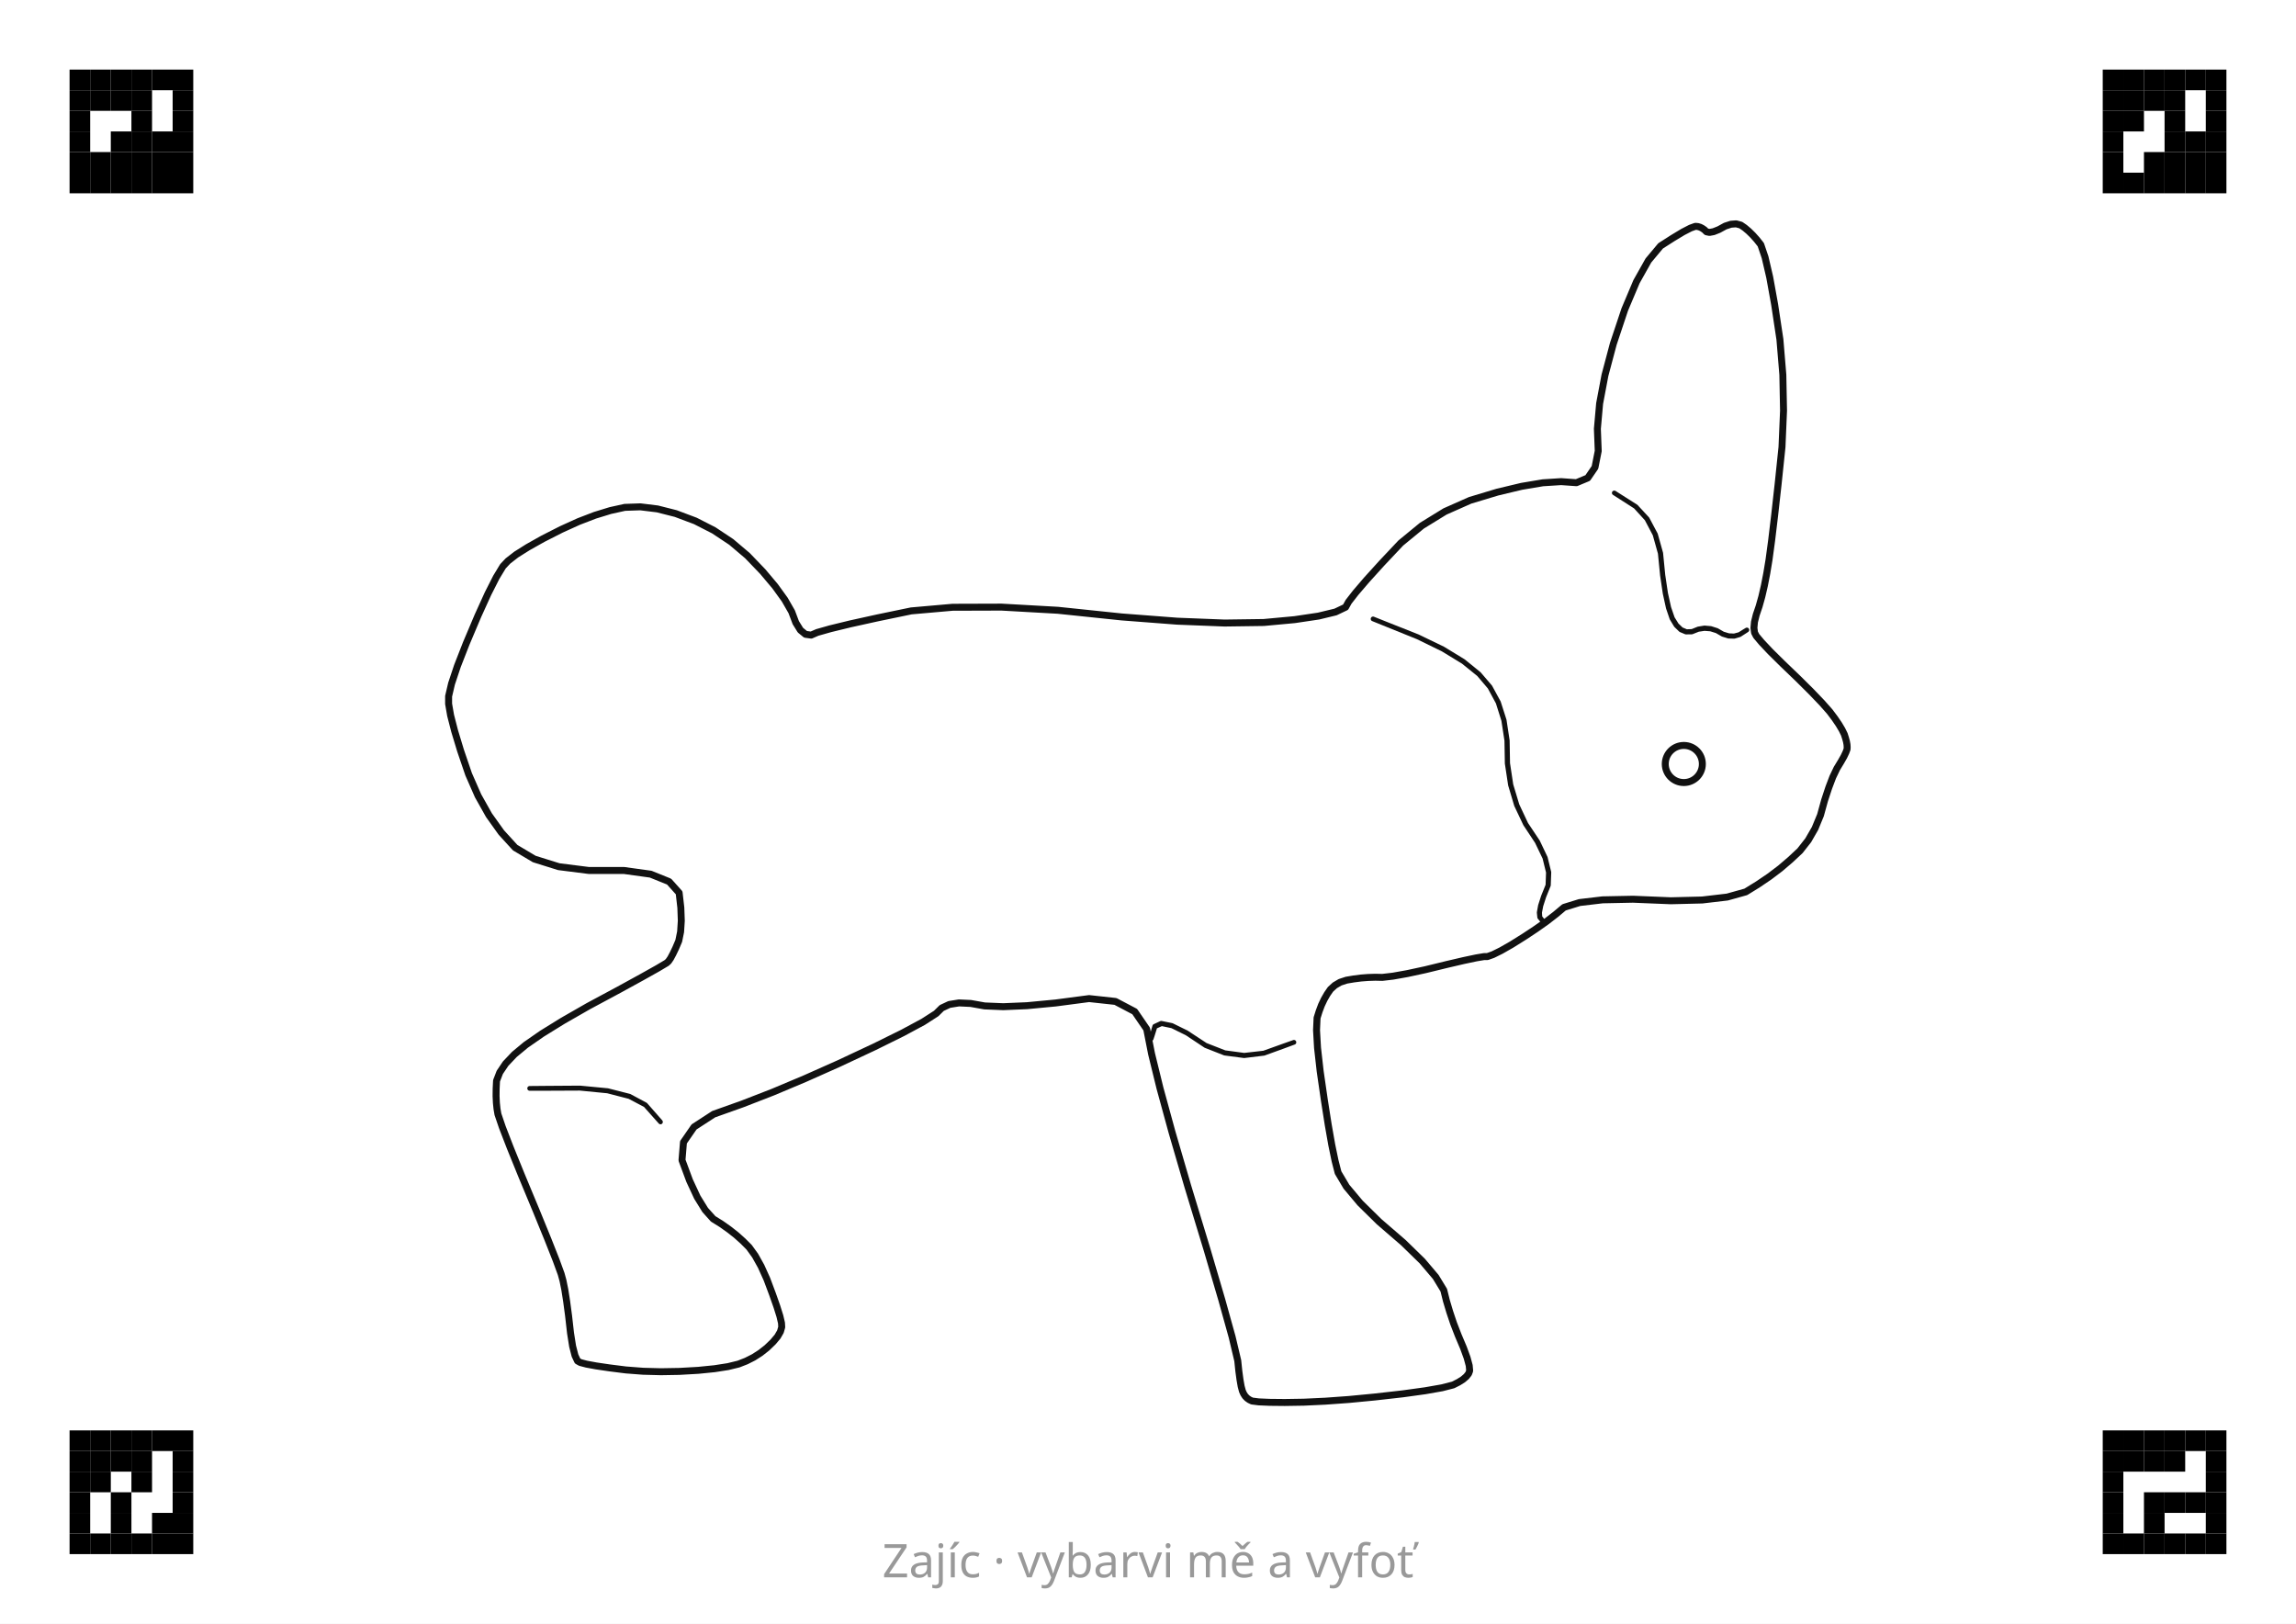
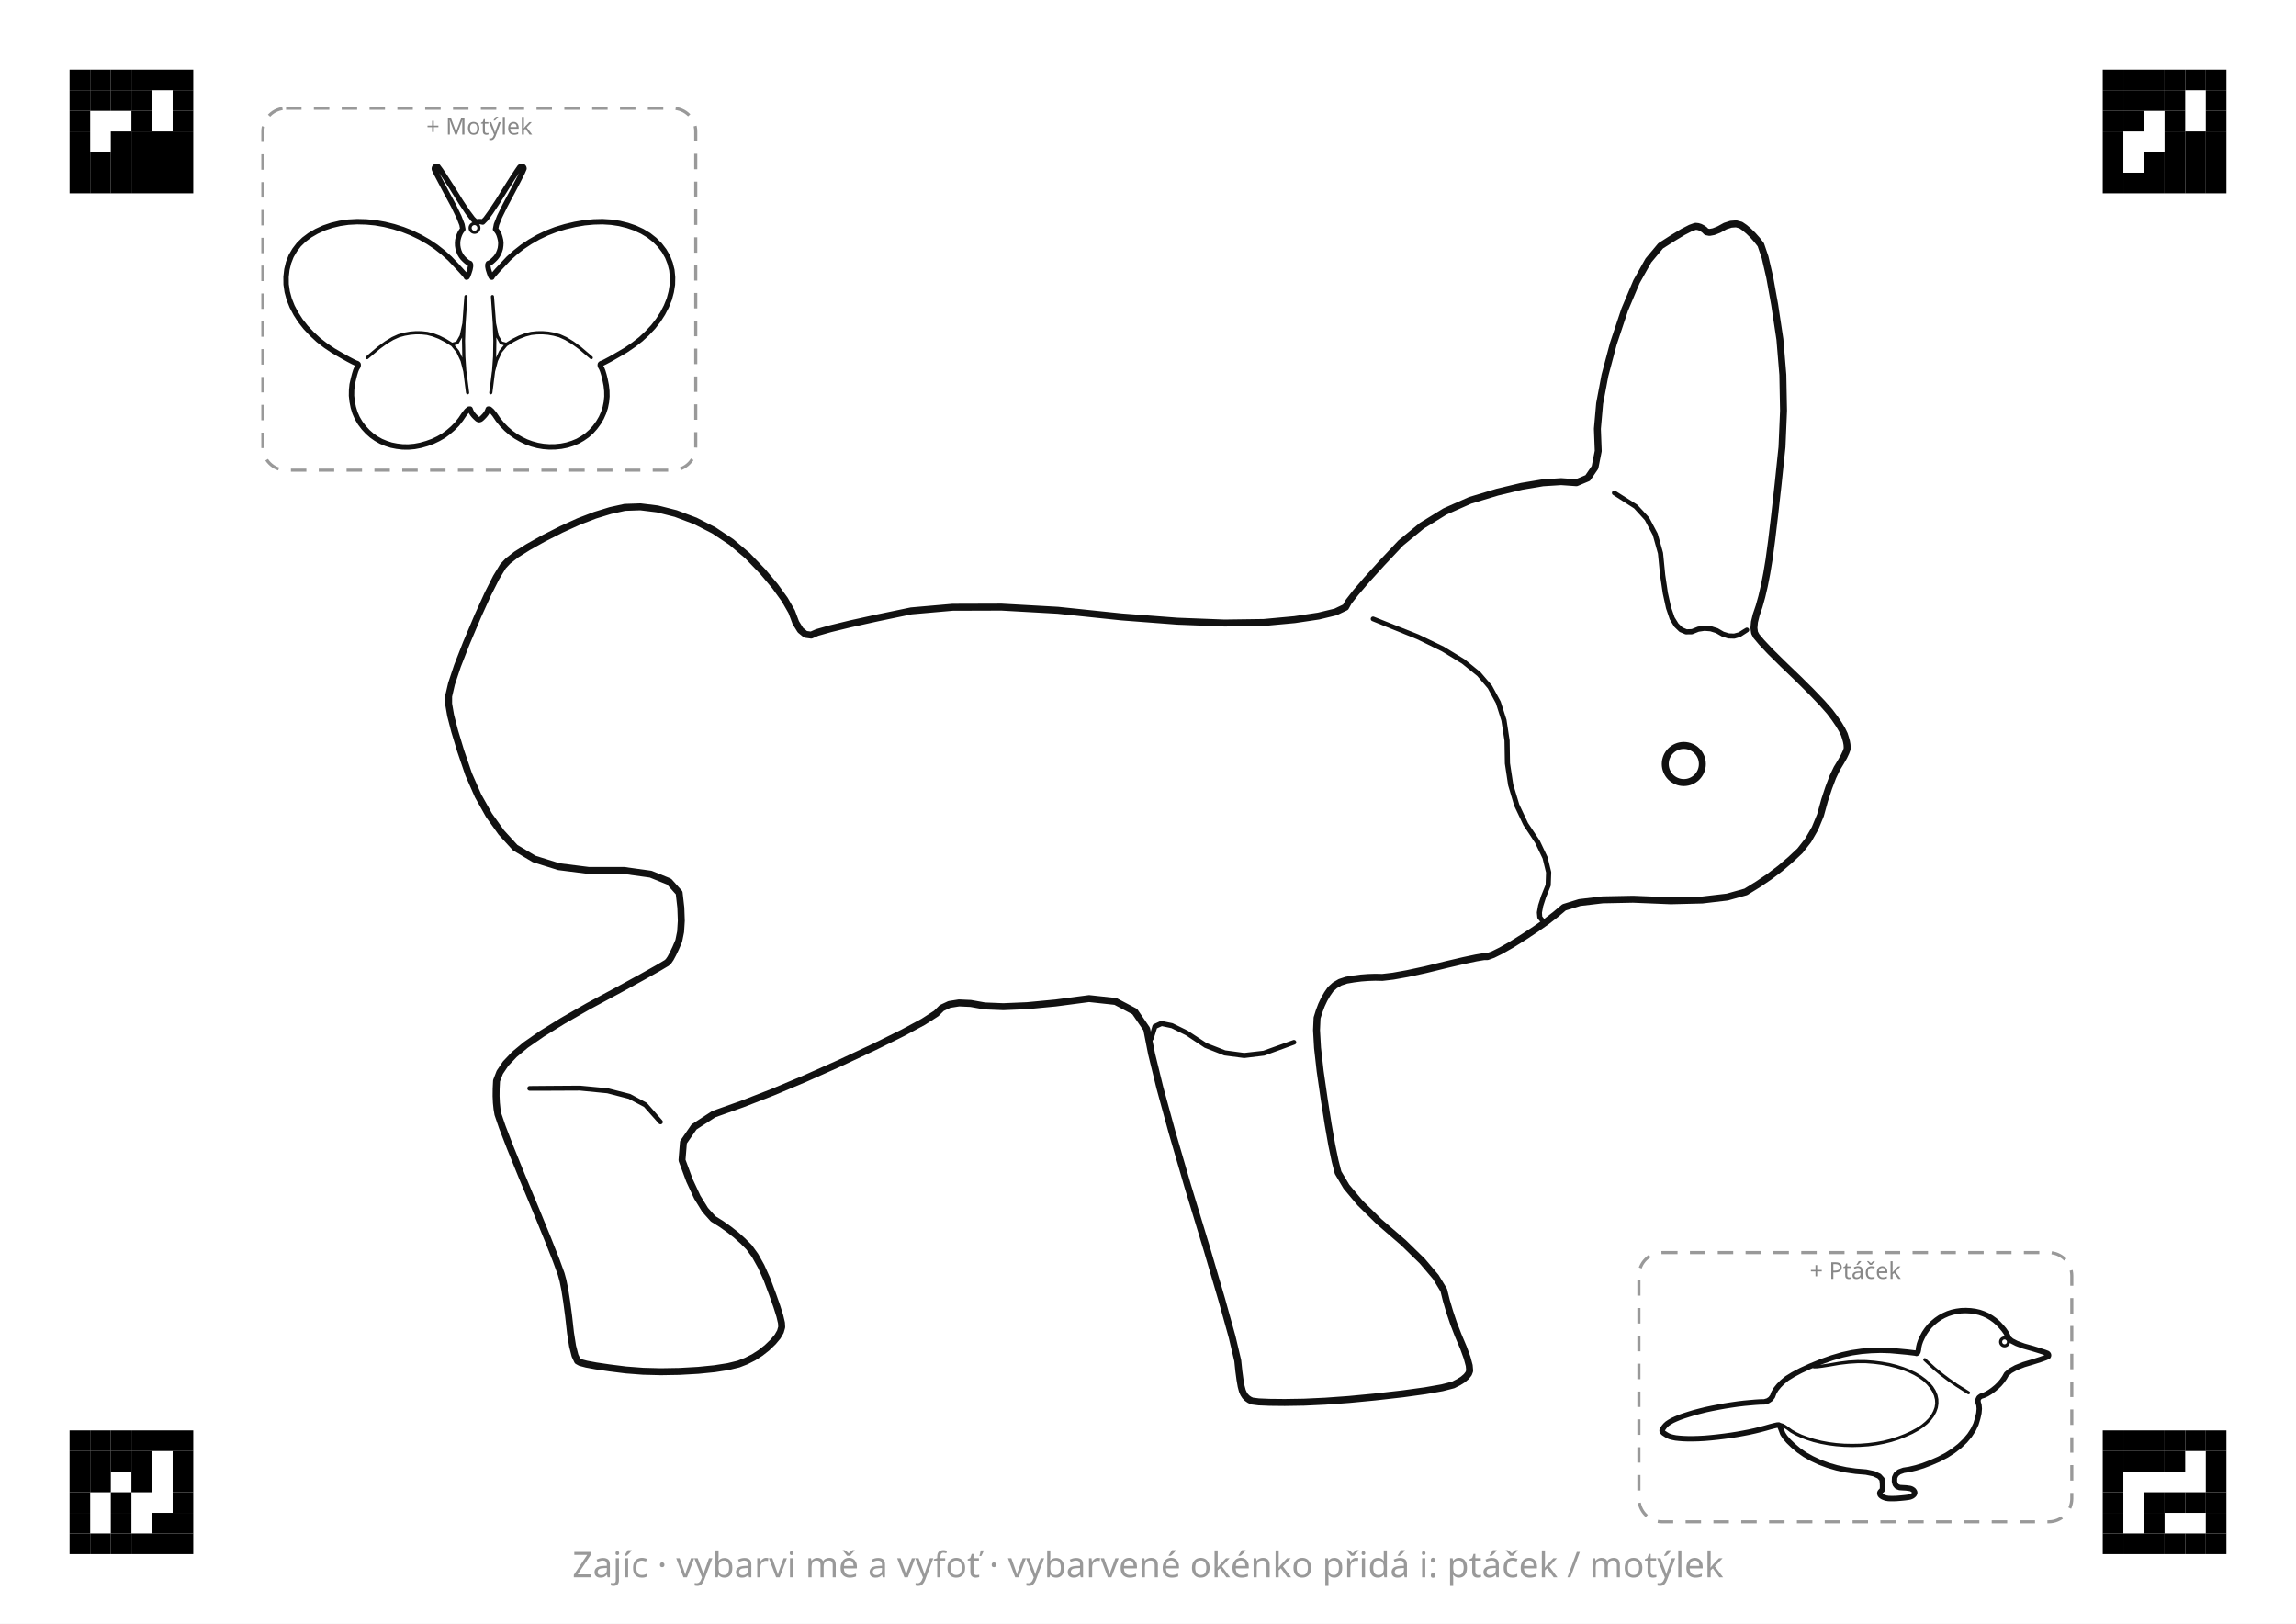
<svg xmlns="http://www.w3.org/2000/svg" width="297.0mm" height="210.0mm" viewBox="0 0 297.0 210.0">
  <rect width="100%" height="100%" fill="#fff" />
  <polygon points="70.68,140.77 75.02,140.75 78.60,141.10 81.42,141.83 83.49,142.92 84.79,144.38 85.44,145.11 85.44,145.10 84.79,144.36 83.49,142.88 81.42,141.77 78.60,141.05 75.02,140.71 70.68,140.74 68.51,140.76 68.51,140.77" fill="none" stroke="#111" stroke-width="0.6" stroke-linejoin="round" />
  <polygon points="149.09,133.81 149.41,132.78 150.26,132.40 151.63,132.69 153.54,133.63 155.96,135.24 158.43,136.21 160.94,136.54 163.49,136.23 166.08,135.29 167.38,134.81 167.38,134.80 166.08,135.26 163.49,136.19 160.94,136.48 158.42,136.14 155.94,135.17 153.49,133.56 151.58,132.62 150.21,132.34 149.37,132.73 149.06,133.79 148.92,134.32 148.92,134.33" fill="none" stroke="#111" stroke-width="0.6" stroke-linejoin="round" />
  <polygon points="179.54,80.83 183.40,82.39 186.64,83.97 189.28,85.58 191.30,87.21 192.71,88.87 193.78,90.85 194.51,93.16 194.91,95.78 194.96,98.73 195.38,101.51 196.16,104.13 197.32,106.58 198.83,108.86 199.83,110.94 200.29,112.82 200.23,114.49 199.64,115.95 199.26,117.13 199.10,118.02 199.16,118.63 199.42,118.95 199.56,119.11 199.57,119.11 199.45,118.95 199.20,118.63 199.16,118.02 199.33,117.13 199.71,115.95 200.30,114.49 200.36,112.82 199.90,110.94 198.91,108.86 197.39,106.58 196.24,104.13 195.45,101.51 195.03,98.73 194.98,95.78 194.58,93.15 193.84,90.84 192.75,88.84 191.32,87.17 189.29,85.52 186.65,83.91 183.40,82.34 179.54,80.81 177.61,80.04 177.61,80.05" fill="none" stroke="#111" stroke-width="0.6" stroke-linejoin="round" />
  <polygon points="209.73,64.34 211.57,65.52 213.02,67.11 214.08,69.12 214.76,71.55 215.04,74.39 215.39,76.74 215.80,78.61 216.27,79.99 216.81,80.88 217.42,81.47 218.09,81.75 218.84,81.74 219.67,81.41 220.48,81.29 221.28,81.35 222.08,81.60 222.86,82.05 223.61,82.28 224.33,82.30 225.01,82.10 225.65,81.69 225.97,81.48 225.97,81.47 225.65,81.66 225.01,82.06 224.33,82.24 223.61,82.21 222.86,81.98 222.08,81.53 221.29,81.28 220.49,81.21 219.69,81.34 218.89,81.66 218.15,81.69 217.48,81.41 216.88,80.83 216.34,79.96 215.87,78.59 215.46,76.74 215.11,74.39 214.83,71.55 214.15,69.12 213.08,67.11 211.61,65.52 209.75,64.34 208.82,63.75 208.81,63.75" fill="none" stroke="#111" stroke-width="0.6" stroke-linejoin="round" />
  <polygon points="225.69,29.46 225.18,29.11 224.58,28.95 223.91,29.00 223.17,29.24 222.35,29.69 221.67,29.96 221.13,30.06 220.74,29.98 220.49,29.73 220.22,29.54 219.93,29.39 219.63,29.30 219.31,29.27 218.67,29.50 217.70,30.00 216.42,30.77 214.81,31.80 213.23,33.69 211.69,36.43 210.17,40.03 208.69,44.47 207.61,48.53 206.92,52.19 206.63,55.46 206.74,58.33 206.32,60.45 205.38,61.82 203.92,62.43 201.94,62.29 199.58,62.44 196.83,62.90 193.69,63.65 190.17,64.71 186.92,66.15 183.93,67.99 181.20,70.23 178.73,72.85 176.79,74.99 175.36,76.66 174.45,77.83 174.06,78.53 172.76,79.15 170.56,79.68 167.47,80.14 163.47,80.51 158.40,80.58 152.28,80.34 145.09,79.79 136.84,78.93 129.55,78.52 123.23,78.54 117.87,79.01 113.48,79.92 109.99,80.69 107.40,81.32 105.71,81.80 104.93,82.14 104.20,82.04 103.54,81.50 102.94,80.53 102.41,79.12 101.51,77.55 100.26,75.82 98.66,73.92 96.69,71.87 94.59,70.09 92.33,68.59 89.94,67.37 87.41,66.42 85.04,65.82 82.84,65.55 80.82,65.62 78.96,66.03 76.97,66.64 74.86,67.45 72.61,68.47 70.23,69.68 68.29,70.77 66.78,71.72 65.71,72.55 65.06,73.24 64.20,74.66 63.12,76.79 61.82,79.65 60.31,83.22 59.17,86.14 58.41,88.42 58.03,90.05 58.03,91.03 58.29,92.53 58.81,94.55 59.58,97.09 60.62,100.14 61.84,102.92 63.25,105.43 64.85,107.67 66.64,109.63 69.11,111.10 72.28,112.09 76.15,112.58 80.70,112.58 84.17,113.06 86.55,114.02 87.85,115.47 88.07,117.40 88.13,119.08 88.04,120.51 87.80,121.69 87.41,122.61 87.05,123.36 86.74,123.94 86.47,124.33 86.24,124.54 85.08,125.23 83.01,126.39 80.02,128.03 76.11,130.13 72.81,132.02 70.11,133.69 68.02,135.14 66.54,136.37 65.41,137.56 64.65,138.69 64.23,139.78 64.18,140.81 64.17,141.76 64.21,142.63 64.29,143.41 64.41,144.11 64.98,145.78 66.00,148.42 67.47,152.04 69.38,156.63 70.87,160.28 71.94,162.99 72.59,164.77 72.82,165.61 73.06,166.79 73.30,168.32 73.55,170.19 73.80,172.40 74.07,174.11 74.38,175.32 74.71,176.02 75.07,176.22 75.87,176.43 77.12,176.66 78.82,176.91 80.96,177.18 83.18,177.35 85.49,177.41 87.87,177.37 90.33,177.23 92.43,177.02 94.17,176.75 95.53,176.42 96.53,176.03 97.48,175.55 98.37,174.98 99.21,174.32 100.00,173.56 100.58,172.87 100.95,172.23 101.12,171.64 101.09,171.10 100.88,170.21 100.49,168.97 99.93,167.38 99.20,165.43 98.45,163.77 97.68,162.39 96.90,161.31 96.09,160.50 95.23,159.73 94.30,159.00 93.31,158.30 92.25,157.64 91.22,156.49 90.20,154.84 89.20,152.69 88.22,150.05 88.41,147.73 89.78,145.75 92.32,144.10 96.03,142.78 99.97,141.25 104.13,139.50 108.51,137.55 113.12,135.39 116.76,133.59 119.42,132.16 121.10,131.08 121.82,130.37 122.80,129.91 124.05,129.71 125.57,129.78 127.36,130.10 129.78,130.20 132.84,130.07 136.54,129.72 140.88,129.15 144.29,129.52 146.78,130.83 148.33,133.09 148.96,136.29 150.05,140.74 151.61,146.44 153.64,153.40 156.14,161.62 158.05,168.12 159.38,172.90 160.11,175.98 160.25,177.33 160.40,178.44 160.55,179.30 160.71,179.90 160.87,180.26 161.07,180.57 161.32,180.83 161.62,181.04 161.96,181.20 162.83,181.31 164.24,181.37 166.19,181.39 168.67,181.35 171.44,181.22 174.49,181.00 177.83,180.68 181.46,180.27 184.36,179.87 186.53,179.49 187.97,179.12 188.68,178.76 189.25,178.40 189.68,178.03 189.97,177.66 190.11,177.29 190.05,176.61 189.78,175.61 189.31,174.32 188.63,172.71 188.03,171.16 187.53,169.67 187.10,168.23 186.76,166.86 185.72,165.15 183.98,163.10 181.54,160.72 178.40,158.01 175.94,155.59 174.17,153.48 173.09,151.66 172.70,150.14 172.27,148.07 171.81,145.45 171.31,142.27 170.77,138.54 170.43,135.52 170.30,133.23 170.37,131.65 170.64,130.79 170.94,129.99 171.29,129.25 171.68,128.57 172.11,127.95 172.67,127.44 173.35,127.04 174.17,126.77 175.12,126.61 176.06,126.49 176.98,126.42 177.90,126.39 178.81,126.41 180.19,126.25 182.04,125.92 184.36,125.42 187.15,124.74 189.34,124.23 190.95,123.89 191.97,123.72 192.40,123.72 193.13,123.46 194.18,122.94 195.53,122.17 197.19,121.13 198.70,120.13 200.06,119.17 201.26,118.24 202.32,117.35 204.33,116.73 207.30,116.38 211.24,116.30 216.13,116.50 220.19,116.40 223.43,116.02 225.83,115.35 227.40,114.38 228.89,113.37 230.29,112.31 231.60,111.19 232.84,110.03 233.90,108.68 234.78,107.15 235.49,105.43 236.02,103.51 236.56,101.87 237.08,100.50 237.61,99.39 238.12,98.55 238.52,97.85 238.78,97.30 238.93,96.89 238.94,96.62 238.92,96.30 238.85,95.91 238.73,95.47 238.57,94.97 238.28,94.38 237.87,93.69 237.34,92.91 236.68,92.03 235.67,90.89 234.32,89.48 232.63,87.80 230.60,85.85 229.01,84.28 227.88,83.08 227.19,82.26 226.96,81.82 226.88,81.21 226.95,80.44 227.18,79.51 227.55,78.42 227.90,77.17 228.23,75.75 228.54,74.16 228.83,72.41 229.17,69.90 229.56,66.64 230.01,62.61 230.51,57.82 230.71,53.11 230.62,48.47 230.24,43.89 229.56,39.39 228.92,35.85 228.32,33.27 227.77,31.65 227.25,30.99 226.73,30.41 226.21,29.90" fill="none" stroke="#111" stroke-width="0.9" stroke-linejoin="round" />
  <circle cx="217.81" cy="98.81" r="2.40" fill="none" stroke="#111" stroke-width="0.9" />
+   <rect x="212.00" y="162.00" width="56.00" height="34.82" rx="3" fill="none" stroke="#999" stroke-width="0.4" stroke-dasharray="2 1.6" />
+   <text x="240.00" y="165.40" font-family="Verdana,sans-serif" font-size="3" fill="#888" text-anchor="middle">+ Ptáček</text>
+   <polygon points="250.43,180.46 250.21,179.94 249.90,179.44 249.49,178.96 248.98,178.50 248.38,178.06 247.71,177.66 246.97,177.31 246.16,176.99 245.28,176.71 244.37,176.48 243.41,176.31 242.41,176.18 241.37,176.10 240.28,176.09 239.13,176.16 237.93,176.31 236.67,176.53 235.70,176.68 235.04,176.76 234.66,176.77 234.59,176.71 234.55,176.68 234.55,176.68 234.59,176.71 234.66,176.78 235.04,176.77 235.70,176.69 236.67,176.54 237.93,176.32 239.13,176.18 240.28,176.11 241.37,176.11 242.41,176.19 243.41,176.32 244.37,176.50 245.28,176.73 246.16,177.00 246.96,177.31 247.68,177.66 248.32,178.03 248.89,178.44 249.37,178.89 249.78,179.37 250.11,179.88 250.36,180.43 250.50,180.98 250.53,181.51 250.45,182.05 250.26,182.57 249.99,183.08 249.63,183.56 249.18,184.01 248.65,184.45 248.02,184.86 247.30,185.25 246.48,185.63 245.57,185.98 244.63,186.28 243.66,186.53 242.67,186.71 241.66,186.84 240.63,186.92 239.60,186.94 238.57,186.92 237.53,186.84 236.52,186.71 235.56,186.53 234.64,186.30 233.76,186.02 232.98,185.73 232.30,185.41 231.72,185.08 231.24,184.73 230.86,184.47 230.58,184.32 230.40,184.27 230.33,184.31 230.29,184.34 230.29,184.34 230.33,184.32 230.40,184.28 230.58,184.33 230.86,184.49 231.24,184.74 231.72,185.10 232.30,185.43 232.98,185.74 233.76,186.04 234.64,186.32 235.56,186.54 236.52,186.72 237.53,186.85 238.57,186.93 239.60,186.96 240.63,186.93 241.66,186.86 242.67,186.73 243.66,186.54 244.63,186.30 245.57,186.00 246.48,185.64 247.30,185.27 248.03,184.87 248.66,184.45 249.19,184.02 249.64,183.56 250.00,183.08 250.28,182.57 250.47,182.04 250.55,181.51 250.54,180.98" fill="none" stroke="#111" stroke-width="0.4" stroke-linejoin="round" />
+   <polygon points="249.40,176.24 250.25,177.02 251.15,177.76 252.09,178.47 253.08,179.15 254.12,179.81 254.64,180.13 254.64,180.13 254.12,179.80 253.08,179.15 252.09,178.46 251.15,177.75 250.25,177.01 249.40,176.24 248.98,175.85 248.98,175.85" fill="none" stroke="#111" stroke-width="0.4" stroke-linejoin="round" />
+   <polygon points="264.93,175.11 264.85,175.04 264.49,174.90 263.86,174.70 262.95,174.42 261.77,174.09 260.86,173.75 260.20,173.41 259.82,173.07 259.69,172.74 259.50,172.38 259.23,171.99 258.89,171.59 258.49,171.16 258.06,170.78 257.60,170.45 257.12,170.16 256.61,169.93 256.07,169.74 255.50,169.61 254.91,169.53 254.28,169.50 253.68,169.52 253.09,169.60 252.53,169.72 251.98,169.90 251.46,170.13 250.96,170.40 250.48,170.73 250.02,171.11 249.61,171.51 249.25,171.96 248.93,172.43 248.66,172.94 248.44,173.41 248.29,173.84 248.20,174.23 248.16,174.57 248.10,174.83 248.02,174.98 247.91,175.04 247.78,175.00 247.37,174.95 246.69,174.87 245.74,174.78 244.51,174.67 243.28,174.63 242.05,174.67 240.82,174.77 239.58,174.95 238.30,175.23 236.97,175.62 235.59,176.11 234.15,176.70 232.93,177.26 231.93,177.79 231.14,178.28 230.57,178.75 230.10,179.22 229.73,179.68 229.46,180.14 229.29,180.60 229.02,180.95 228.67,181.18 228.22,181.31 227.67,181.32 227.06,181.36 226.37,181.42 225.61,181.49 224.77,181.59 223.94,181.71 223.11,181.84 222.28,181.99 221.45,182.15 220.65,182.32 219.89,182.51 219.16,182.70 218.47,182.91 217.84,183.11 217.27,183.31 216.77,183.52 216.33,183.72 215.97,183.93 215.67,184.13 215.44,184.34 215.27,184.54 215.15,184.71 215.06,184.85 215.01,184.94 215.00,185.00 215.00,185.06 215.02,185.13 215.06,185.19 215.11,185.25 215.20,185.34 215.34,185.43 215.52,185.55 215.74,185.68 216.02,185.80 216.36,185.89 216.76,185.97 217.22,186.02 217.75,186.06 218.34,186.08 219.00,186.08 219.72,186.06 220.49,186.02 221.31,185.95 222.17,185.86 223.07,185.75 223.94,185.63 224.76,185.50 225.53,185.36 226.26,185.22 226.98,185.06 227.68,184.89 228.36,184.71 229.02,184.52 229.53,184.39 229.89,184.31 230.10,184.30 230.16,184.35 230.24,184.49 230.34,184.71 230.46,185.02 230.61,185.42 230.91,185.88 231.35,186.39 231.93,186.95 232.66,187.57 233.48,188.14 234.39,188.65 235.38,189.11 236.45,189.51 237.59,189.84 238.79,190.10 240.05,190.28 241.38,190.39 242.39,190.60 243.08,190.92 243.45,191.33 243.51,191.85 243.52,192.26 243.51,192.56 243.45,192.74 243.35,192.81 243.28,192.89 243.22,192.96 243.18,193.03 243.16,193.11 243.17,193.19 243.19,193.27 243.23,193.35 243.30,193.43 243.40,193.51 243.55,193.60 243.74,193.68 243.97,193.76 244.30,193.81 244.73,193.82 245.26,193.81 245.89,193.76 246.40,193.71 246.79,193.66 247.06,193.61 247.22,193.55 247.35,193.49 247.45,193.42 247.53,193.35 247.60,193.28 247.64,193.20 247.67,193.13 247.68,193.06 247.67,192.99 247.65,192.92 247.61,192.86 247.56,192.79 247.50,192.72 247.41,192.66 247.32,192.60 247.21,192.55 247.08,192.51 246.86,192.48 246.57,192.44 246.19,192.42 245.73,192.39 245.38,192.25 245.16,191.98 245.06,191.60 245.08,191.09 245.28,190.68 245.67,190.37 246.25,190.16 247.01,190.04 247.85,189.84 248.77,189.56 249.76,189.18 250.82,188.72 251.80,188.21 252.68,187.64 253.48,187.02 254.19,186.34 254.78,185.64 255.25,184.92 255.60,184.19 255.83,183.43 255.98,182.77 256.03,182.20 255.99,181.73 255.87,181.34 255.87,181.03 255.99,180.77 256.24,180.58 256.62,180.46 257.01,180.28 257.41,180.04 257.83,179.74 258.26,179.39 258.65,179.01 258.99,178.61 259.29,178.18 259.55,177.72 260.05,177.29 260.79,176.88 261.78,176.49 263.02,176.12 263.96,175.82 264.60,175.59 264.94,175.44 264.99,175.35 265.00,175.27 264.98,175.19" fill="none" stroke="#111" stroke-width="0.7" stroke-linejoin="round" />
+   <circle cx="259.30" cy="173.55" r="0.51" fill="none" stroke="#111" stroke-width="0.4" />
+   <rect x="34.00" y="14.00" width="56.00" height="46.81" rx="3" fill="none" stroke="#999" stroke-width="0.4" stroke-dasharray="2 1.6" />
+   <text x="62.00" y="17.40" font-family="Verdana,sans-serif" font-size="3" fill="#888" text-anchor="middle">+ Motýlek</text>
+   <polygon points="63.78,39.52 63.94,41.85 64.01,44.05 63.98,46.12 63.84,48.06 63.61,49.88 63.49,50.79 63.48,50.80 63.60,49.91 63.82,48.12 64.21,46.64 64.75,45.47 65.46,44.61 66.32,44.07 67.15,43.64 67.95,43.33 68.71,43.13 69.44,43.05 70.17,43.04 70.91,43.10 71.64,43.23 72.38,43.43 73.18,43.79 74.05,44.31 74.99,44.99 75.99,45.84 76.49,46.26 76.49,46.26 75.99,45.83 74.99,44.98 74.05,44.30 73.18,43.77 72.38,43.41 71.64,43.21 70.91,43.08 70.17,43.02 69.44,43.03 68.71,43.11 67.96,43.30 67.17,43.60 66.35,44.01 65.50,44.53 64.82,44.34 64.31,43.44 63.97,41.83 63.79,39.51 63.70,38.35 63.70,38.35" fill="none" stroke="#111" stroke-width="0.4" stroke-linejoin="round" />
+   <polygon points="60.18,39.51 60.01,41.83 59.66,43.44 59.15,44.34 58.47,44.53 57.62,44.01 56.81,43.60 56.02,43.30 55.26,43.11 54.53,43.03 53.80,43.02 53.07,43.08 52.33,43.21 51.59,43.41 50.79,43.77 49.92,44.30 48.99,44.98 47.98,45.83 47.48,46.26 47.48,46.26 47.98,45.84 48.99,44.99 49.92,44.31 50.79,43.79 51.59,43.43 52.33,43.23 53.07,43.10 53.80,43.04 54.53,43.05 55.26,43.13 56.02,43.33 56.82,43.64 57.65,44.07 58.52,44.61 59.22,45.47 59.77,46.64 60.15,48.12 60.38,49.91 60.49,50.80 60.48,50.79 60.36,49.88 60.13,48.06 60.00,46.12 59.96,44.05 60.03,41.85 60.19,39.52 60.28,38.35 60.27,38.35" fill="none" stroke="#111" stroke-width="0.4" stroke-linejoin="round" />
+   <polygon points="37.11,34.86 37.00,35.82 37.01,36.78 37.15,37.74 37.41,38.70 37.79,39.65 38.28,40.58 38.86,41.48 39.54,42.34 40.33,43.18 41.18,43.97 42.11,44.69 43.11,45.36 44.18,45.98 45.02,46.45 45.65,46.78 46.05,46.97 46.22,47.02 46.32,47.11 46.34,47.24 46.28,47.42 46.14,47.64 46.00,47.98 45.86,48.44 45.71,49.03 45.55,49.73 45.48,50.45 45.47,51.18 45.55,51.92 45.70,52.68 45.92,53.40 46.22,54.08 46.60,54.72 47.06,55.32 47.56,55.86 48.09,56.33 48.66,56.73 49.28,57.08 49.93,57.35 50.61,57.57 51.32,57.71 52.07,57.80 52.84,57.81 53.62,57.74 54.41,57.59 55.22,57.36 55.99,57.08 56.70,56.74 57.38,56.35 58.00,55.89 58.58,55.39 59.12,54.84 59.60,54.23 60.04,53.58 60.39,53.14 60.65,52.92 60.81,52.91 60.89,53.12 60.99,53.33 61.12,53.53 61.28,53.73 61.46,53.92 61.62,54.07 61.74,54.18 61.83,54.24 61.89,54.26 61.95,54.28 62.01,54.28 62.07,54.26 62.14,54.24 62.23,54.18 62.36,54.07 62.51,53.92 62.69,53.73 62.85,53.53 62.98,53.33 63.08,53.12 63.16,52.91 63.33,52.92 63.61,53.16 63.98,53.61 64.45,54.30 64.96,54.92 65.51,55.48 66.10,55.99 66.74,56.44 67.40,56.82 68.08,57.15 68.79,57.41 69.53,57.61 70.28,57.74 71.04,57.80 71.81,57.79 72.60,57.71 73.35,57.56 74.05,57.34 74.73,57.06 75.36,56.70 75.95,56.29 76.49,55.81 76.98,55.26 77.42,54.66 77.79,54.03 78.08,53.38 78.30,52.70 78.44,52.00 78.51,51.29 78.50,50.57 78.42,49.84 78.27,49.09 78.12,48.48 77.97,47.99 77.83,47.64 77.70,47.42 77.64,47.24 77.66,47.11 77.75,47.02 77.93,46.97 78.33,46.77 78.97,46.43 79.84,45.93 80.94,45.29 81.95,44.60 82.89,43.87 83.73,43.09 84.50,42.27 85.16,41.42 85.73,40.53 86.20,39.62 86.58,38.68 86.83,37.74 86.98,36.81 87.00,35.87 86.91,34.94 86.69,34.06 86.36,33.22 85.91,32.43 85.34,31.69 84.67,31.02 83.92,30.43 83.07,29.92 82.14,29.49 81.15,29.15 80.13,28.90 79.06,28.74 77.95,28.67 76.80,28.70 75.61,28.81 74.38,29.02 73.11,29.32 71.89,29.69 70.73,30.14 69.62,30.67 68.57,31.27 67.58,31.93 66.65,32.66 65.78,33.44 64.98,34.29 64.36,34.95 63.93,35.44 63.68,35.73 63.63,35.85 63.55,35.82 63.45,35.64 63.33,35.32 63.18,34.85 63.11,34.49 63.11,34.23 63.17,34.08 63.31,34.03 63.47,33.94 63.65,33.80 63.86,33.61 64.10,33.37 64.30,33.11 64.47,32.82 64.61,32.49 64.72,32.14 64.77,31.78 64.79,31.42 64.75,31.06 64.66,30.69 64.56,30.37 64.43,30.09 64.27,29.85 64.10,29.65 64.22,29.04 64.62,28.02 65.33,26.58 66.32,24.72 67.06,23.31 67.55,22.34 67.78,21.81 67.77,21.72 67.74,21.64 67.69,21.58 67.64,21.54 67.57,21.51 67.50,21.50 67.42,21.51 67.34,21.55 67.25,21.60 66.91,22.09 66.31,23.00 65.46,24.34 64.35,26.12 63.47,27.44 62.84,28.31 62.44,28.72 62.28,28.68 62.12,28.66 61.94,28.66 61.76,28.68 61.57,28.72 61.14,28.30 60.48,27.42 59.59,26.08 58.47,24.28 57.60,22.93 56.99,22.01 56.64,21.54 56.54,21.52 56.46,21.51 56.38,21.53 56.31,21.56 56.25,21.62 56.21,21.68 56.19,21.75 56.18,21.83 56.20,21.92 56.45,22.44 56.95,23.39 57.69,24.79 58.67,26.61 59.36,28.03 59.76,29.05 59.87,29.65 59.70,29.85 59.55,30.09 59.42,30.37 59.31,30.69 59.22,31.06 59.19,31.42 59.20,31.78 59.26,32.14 59.36,32.49 59.50,32.82 59.67,33.11 59.87,33.37 60.11,33.61 60.32,33.80 60.50,33.94 60.67,34.03 60.80,34.08 60.87,34.23 60.86,34.49 60.79,34.85 60.64,35.32 60.52,35.64 60.42,35.82 60.34,35.85 60.29,35.73 60.05,35.44 59.61,34.95 59.00,34.29 58.19,33.44 57.32,32.66 56.39,31.93 55.40,31.27 54.35,30.67 53.26,30.14 52.12,29.69 50.95,29.32 49.74,29.02 48.54,28.81 47.36,28.70 46.20,28.67 45.06,28.73 43.96,28.89 42.91,29.14 41.90,29.48 40.94,29.92 40.08,30.42 39.32,30.99 38.66,31.63 38.11,32.35 37.66,33.12 37.33,33.96" fill="none" stroke="#111" stroke-width="0.7" stroke-linejoin="round" />
+   <circle cx="61.38" cy="29.48" r="0.57" fill="none" stroke="#111" stroke-width="0.4" />
  <rect x="9.000" y="9.000" width="2.667" height="2.667" fill="#000" />
  <rect x="11.667" y="9.000" width="2.667" height="2.667" fill="#000" />
  <rect x="14.333" y="9.000" width="2.667" height="2.667" fill="#000" />
  <rect x="17.000" y="9.000" width="2.667" height="2.667" fill="#000" />
  <rect x="19.667" y="9.000" width="2.667" height="2.667" fill="#000" />
  <rect x="22.333" y="9.000" width="2.667" height="2.667" fill="#000" />
  <rect x="9.000" y="11.667" width="2.667" height="2.667" fill="#000" />
  <rect x="11.667" y="11.667" width="2.667" height="2.667" fill="#000" />
  <rect x="14.333" y="11.667" width="2.667" height="2.667" fill="#000" />
  <rect x="17.000" y="11.667" width="2.667" height="2.667" fill="#000" />
  <rect x="22.333" y="11.667" width="2.667" height="2.667" fill="#000" />
  <rect x="9.000" y="14.333" width="2.667" height="2.667" fill="#000" />
  <rect x="17.000" y="14.333" width="2.667" height="2.667" fill="#000" />
  <rect x="22.333" y="14.333" width="2.667" height="2.667" fill="#000" />
  <rect x="9.000" y="17.000" width="2.667" height="2.667" fill="#000" />
  <rect x="14.333" y="17.000" width="2.667" height="2.667" fill="#000" />
  <rect x="17.000" y="17.000" width="2.667" height="2.667" fill="#000" />
  <rect x="19.667" y="17.000" width="2.667" height="2.667" fill="#000" />
  <rect x="22.333" y="17.000" width="2.667" height="2.667" fill="#000" />
  <rect x="9.000" y="19.667" width="2.667" height="2.667" fill="#000" />
  <rect x="11.667" y="19.667" width="2.667" height="2.667" fill="#000" />
  <rect x="14.333" y="19.667" width="2.667" height="2.667" fill="#000" />
  <rect x="17.000" y="19.667" width="2.667" height="2.667" fill="#000" />
  <rect x="19.667" y="19.667" width="2.667" height="2.667" fill="#000" />
  <rect x="22.333" y="19.667" width="2.667" height="2.667" fill="#000" />
  <rect x="9.000" y="22.333" width="2.667" height="2.667" fill="#000" />
  <rect x="11.667" y="22.333" width="2.667" height="2.667" fill="#000" />
  <rect x="14.333" y="22.333" width="2.667" height="2.667" fill="#000" />
  <rect x="17.000" y="22.333" width="2.667" height="2.667" fill="#000" />
  <rect x="19.667" y="22.333" width="2.667" height="2.667" fill="#000" />
  <rect x="22.333" y="22.333" width="2.667" height="2.667" fill="#000" />
  <rect x="272.000" y="9.000" width="2.667" height="2.667" fill="#000" />
  <rect x="274.667" y="9.000" width="2.667" height="2.667" fill="#000" />
  <rect x="277.333" y="9.000" width="2.667" height="2.667" fill="#000" />
  <rect x="280.000" y="9.000" width="2.667" height="2.667" fill="#000" />
  <rect x="282.667" y="9.000" width="2.667" height="2.667" fill="#000" />
  <rect x="285.333" y="9.000" width="2.667" height="2.667" fill="#000" />
  <rect x="272.000" y="11.667" width="2.667" height="2.667" fill="#000" />
  <rect x="274.667" y="11.667" width="2.667" height="2.667" fill="#000" />
  <rect x="277.333" y="11.667" width="2.667" height="2.667" fill="#000" />
  <rect x="280.000" y="11.667" width="2.667" height="2.667" fill="#000" />
  <rect x="285.333" y="11.667" width="2.667" height="2.667" fill="#000" />
  <rect x="272.000" y="14.333" width="2.667" height="2.667" fill="#000" />
  <rect x="274.667" y="14.333" width="2.667" height="2.667" fill="#000" />
  <rect x="280.000" y="14.333" width="2.667" height="2.667" fill="#000" />
  <rect x="285.333" y="14.333" width="2.667" height="2.667" fill="#000" />
  <rect x="272.000" y="17.000" width="2.667" height="2.667" fill="#000" />
  <rect x="280.000" y="17.000" width="2.667" height="2.667" fill="#000" />
  <rect x="282.667" y="17.000" width="2.667" height="2.667" fill="#000" />
  <rect x="285.333" y="17.000" width="2.667" height="2.667" fill="#000" />
  <rect x="272.000" y="19.667" width="2.667" height="2.667" fill="#000" />
  <rect x="277.333" y="19.667" width="2.667" height="2.667" fill="#000" />
  <rect x="280.000" y="19.667" width="2.667" height="2.667" fill="#000" />
  <rect x="282.667" y="19.667" width="2.667" height="2.667" fill="#000" />
  <rect x="285.333" y="19.667" width="2.667" height="2.667" fill="#000" />
  <rect x="272.000" y="22.333" width="2.667" height="2.667" fill="#000" />
  <rect x="274.667" y="22.333" width="2.667" height="2.667" fill="#000" />
  <rect x="277.333" y="22.333" width="2.667" height="2.667" fill="#000" />
  <rect x="280.000" y="22.333" width="2.667" height="2.667" fill="#000" />
  <rect x="282.667" y="22.333" width="2.667" height="2.667" fill="#000" />
  <rect x="285.333" y="22.333" width="2.667" height="2.667" fill="#000" />
  <rect x="272.000" y="185.000" width="2.667" height="2.667" fill="#000" />
  <rect x="274.667" y="185.000" width="2.667" height="2.667" fill="#000" />
  <rect x="277.333" y="185.000" width="2.667" height="2.667" fill="#000" />
  <rect x="280.000" y="185.000" width="2.667" height="2.667" fill="#000" />
  <rect x="282.667" y="185.000" width="2.667" height="2.667" fill="#000" />
  <rect x="285.333" y="185.000" width="2.667" height="2.667" fill="#000" />
  <rect x="272.000" y="187.667" width="2.667" height="2.667" fill="#000" />
  <rect x="274.667" y="187.667" width="2.667" height="2.667" fill="#000" />
  <rect x="277.333" y="187.667" width="2.667" height="2.667" fill="#000" />
  <rect x="280.000" y="187.667" width="2.667" height="2.667" fill="#000" />
  <rect x="285.333" y="187.667" width="2.667" height="2.667" fill="#000" />
  <rect x="272.000" y="190.333" width="2.667" height="2.667" fill="#000" />
  <rect x="285.333" y="190.333" width="2.667" height="2.667" fill="#000" />
  <rect x="272.000" y="193.000" width="2.667" height="2.667" fill="#000" />
  <rect x="277.333" y="193.000" width="2.667" height="2.667" fill="#000" />
  <rect x="280.000" y="193.000" width="2.667" height="2.667" fill="#000" />
  <rect x="282.667" y="193.000" width="2.667" height="2.667" fill="#000" />
  <rect x="285.333" y="193.000" width="2.667" height="2.667" fill="#000" />
  <rect x="272.000" y="195.667" width="2.667" height="2.667" fill="#000" />
  <rect x="277.333" y="195.667" width="2.667" height="2.667" fill="#000" />
  <rect x="285.333" y="195.667" width="2.667" height="2.667" fill="#000" />
  <rect x="272.000" y="198.333" width="2.667" height="2.667" fill="#000" />
  <rect x="274.667" y="198.333" width="2.667" height="2.667" fill="#000" />
  <rect x="277.333" y="198.333" width="2.667" height="2.667" fill="#000" />
  <rect x="280.000" y="198.333" width="2.667" height="2.667" fill="#000" />
  <rect x="282.667" y="198.333" width="2.667" height="2.667" fill="#000" />
  <rect x="285.333" y="198.333" width="2.667" height="2.667" fill="#000" />
  <rect x="9.000" y="185.000" width="2.667" height="2.667" fill="#000" />
  <rect x="11.667" y="185.000" width="2.667" height="2.667" fill="#000" />
  <rect x="14.333" y="185.000" width="2.667" height="2.667" fill="#000" />
  <rect x="17.000" y="185.000" width="2.667" height="2.667" fill="#000" />
  <rect x="19.667" y="185.000" width="2.667" height="2.667" fill="#000" />
  <rect x="22.333" y="185.000" width="2.667" height="2.667" fill="#000" />
  <rect x="9.000" y="187.667" width="2.667" height="2.667" fill="#000" />
  <rect x="11.667" y="187.667" width="2.667" height="2.667" fill="#000" />
  <rect x="14.333" y="187.667" width="2.667" height="2.667" fill="#000" />
  <rect x="17.000" y="187.667" width="2.667" height="2.667" fill="#000" />
  <rect x="22.333" y="187.667" width="2.667" height="2.667" fill="#000" />
  <rect x="9.000" y="190.333" width="2.667" height="2.667" fill="#000" />
  <rect x="11.667" y="190.333" width="2.667" height="2.667" fill="#000" />
  <rect x="17.000" y="190.333" width="2.667" height="2.667" fill="#000" />
  <rect x="22.333" y="190.333" width="2.667" height="2.667" fill="#000" />
  <rect x="9.000" y="193.000" width="2.667" height="2.667" fill="#000" />
  <rect x="14.333" y="193.000" width="2.667" height="2.667" fill="#000" />
  <rect x="22.333" y="193.000" width="2.667" height="2.667" fill="#000" />
  <rect x="9.000" y="195.667" width="2.667" height="2.667" fill="#000" />
  <rect x="14.333" y="195.667" width="2.667" height="2.667" fill="#000" />
  <rect x="19.667" y="195.667" width="2.667" height="2.667" fill="#000" />
  <rect x="22.333" y="195.667" width="2.667" height="2.667" fill="#000" />
  <rect x="9.000" y="198.333" width="2.667" height="2.667" fill="#000" />
  <rect x="11.667" y="198.333" width="2.667" height="2.667" fill="#000" />
  <rect x="14.333" y="198.333" width="2.667" height="2.667" fill="#000" />
  <rect x="17.000" y="198.333" width="2.667" height="2.667" fill="#000" />
  <rect x="19.667" y="198.333" width="2.667" height="2.667" fill="#000" />
  <rect x="22.333" y="198.333" width="2.667" height="2.667" fill="#000" />
-   <text x="148.5" y="204.0" font-family="Verdana,sans-serif" font-size="6" fill="#999" text-anchor="middle">Zajíc · vybarvi mě a vyfoť</text>
+   <text x="148.5" y="204.0" font-family="Verdana,sans-serif" font-size="4.6" fill="#999" text-anchor="middle">Zajíc · vybarvi mě a vyfoť · vybarvené okénko přidá i: ptáček / motýlek</text>
</svg>
